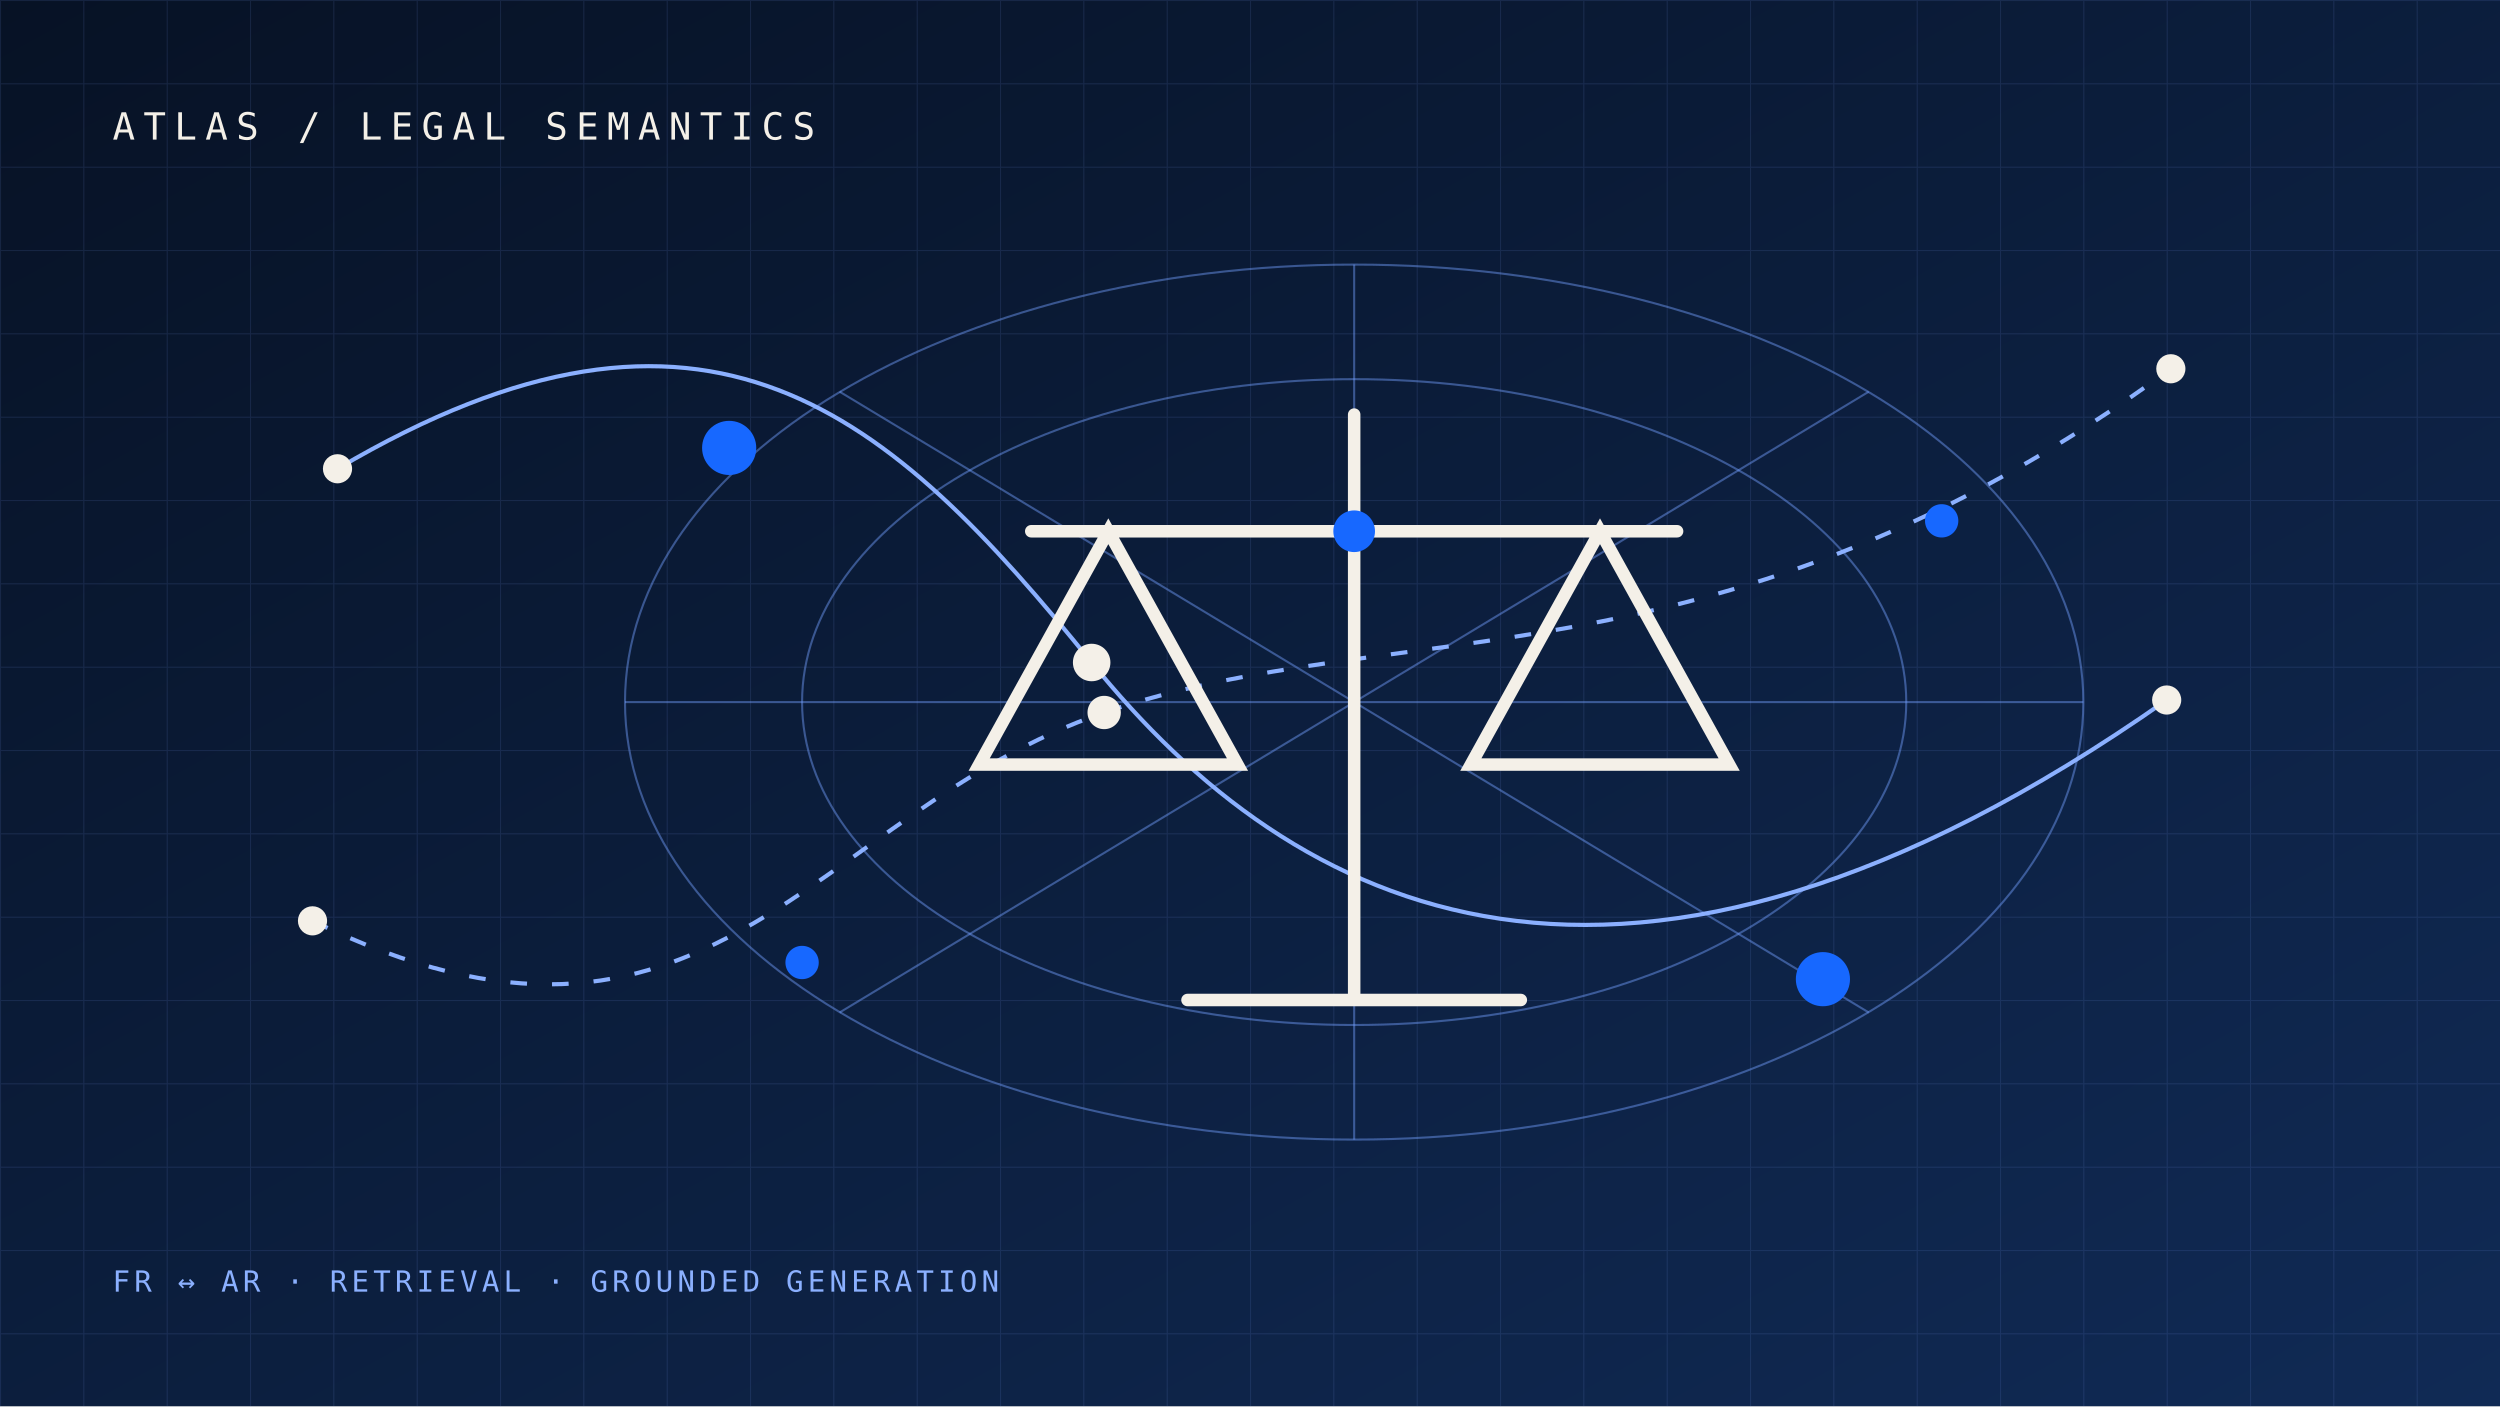
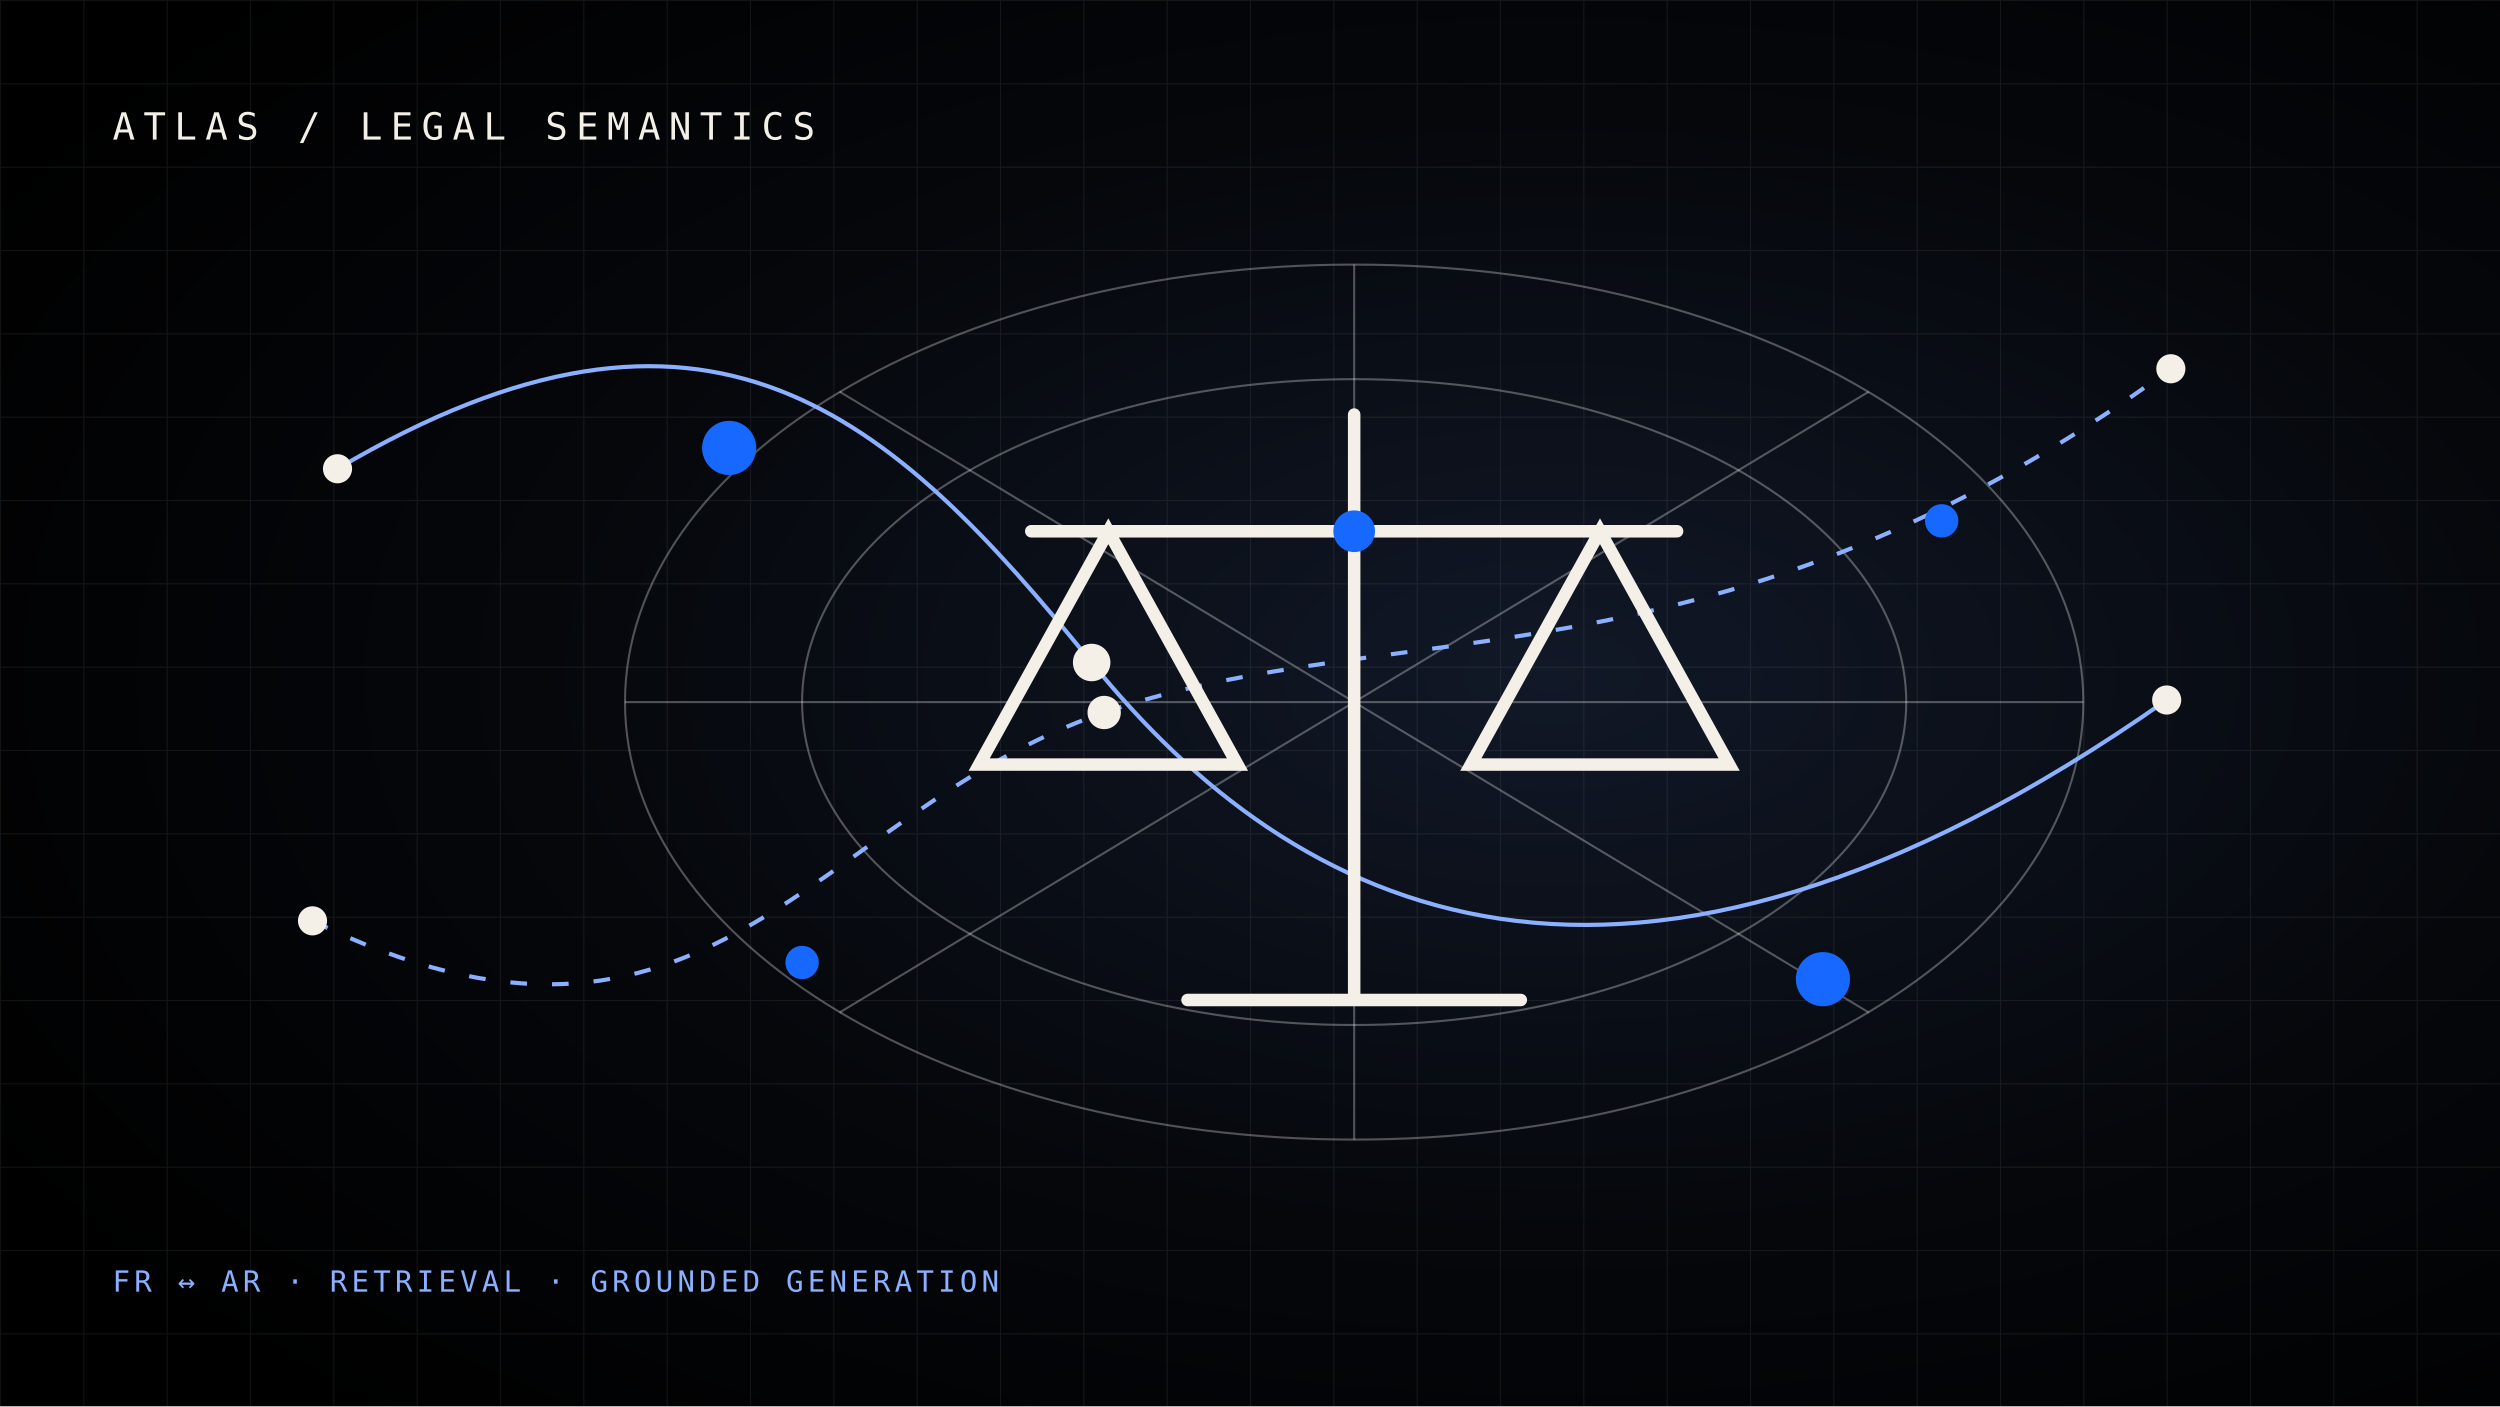
<svg xmlns="http://www.w3.org/2000/svg" viewBox="0 0 1200 675" role="img" aria-labelledby="title desc">
  <defs>
-     <linearGradient id="bg" x2="1" y2="1">
-       <stop stop-color="#071225" />
-       <stop offset="1" stop-color="#102a55" />
-     </linearGradient>
+     <radialGradient id="bg" cx="62%" cy="48%" r="72%">
+       <stop stop-color="#111827" />
+       <stop offset=".56" stop-color="#05070b" />
+       <stop offset="1" stop-color="#000" />
+     </radialGradient>
    <pattern id="grid" width="40" height="40" patternUnits="userSpaceOnUse">
-       <path d="M40 0H0V40" fill="none" stroke="#7da6ff" stroke-opacity=".12" />
+       <path d="M40 0H0V40" fill="none" stroke="#fff" stroke-opacity=".07" />
    </pattern>
  </defs>
  <rect width="1200" height="675" fill="url(#bg)" />
  <rect width="1200" height="675" fill="url(#grid)" />
-   <g fill="none" stroke="#75a0ff" stroke-opacity=".45">
+   <g fill="none" stroke="#fff" stroke-opacity=".3">
    <ellipse cx="650" cy="337" rx="350" ry="210" />
    <ellipse cx="650" cy="337" rx="265" ry="155" />
    <path d="M300 337h700M650 127v420M403 188l494 298M403 486l494-298" />
  </g>
  <g stroke="#8bb0ff" stroke-width="2">
    <path d="M162 225C340 120 427 198 524 318S778 520 1040 336" fill="none" />
    <path d="M150 442C340 535 390 390 530 342s297-8 512-165" fill="none" stroke-dasharray="8 12" />
  </g>
  <g fill="#f4f0e8">
    <circle cx="162" cy="225" r="7" />
    <circle cx="524" cy="318" r="9" />
    <circle cx="1040" cy="336" r="7" />
    <circle cx="150" cy="442" r="7" />
    <circle cx="530" cy="342" r="8" />
    <circle cx="1042" cy="177" r="7" />
  </g>
  <g transform="translate(650 337)" stroke="#f4f0e8" stroke-width="6" fill="none" stroke-linecap="round">
    <path d="M0-138V143M-155-82H155M-118-82l-62 112h124zM118-82L56 30h124zM-80 143H80" />
    <circle cy="-82" r="10" fill="#1768ff" stroke="none" />
  </g>
  <g fill="#1768ff">
    <circle cx="350" cy="215" r="13" />
    <circle cx="875" cy="470" r="13" />
    <circle cx="932" cy="250" r="8" />
    <circle cx="385" cy="462" r="8" />
  </g>
  <text x="54" y="67" fill="#f4f0e8" font-family="monospace" font-size="18" letter-spacing="4">ATLAS / LEGAL SEMANTICS</text>
  <text x="54" y="620" fill="#8bb0ff" font-family="monospace" font-size="14" letter-spacing="2">FR ↔ AR · RETRIEVAL · GROUNDED GENERATION</text>
</svg>
